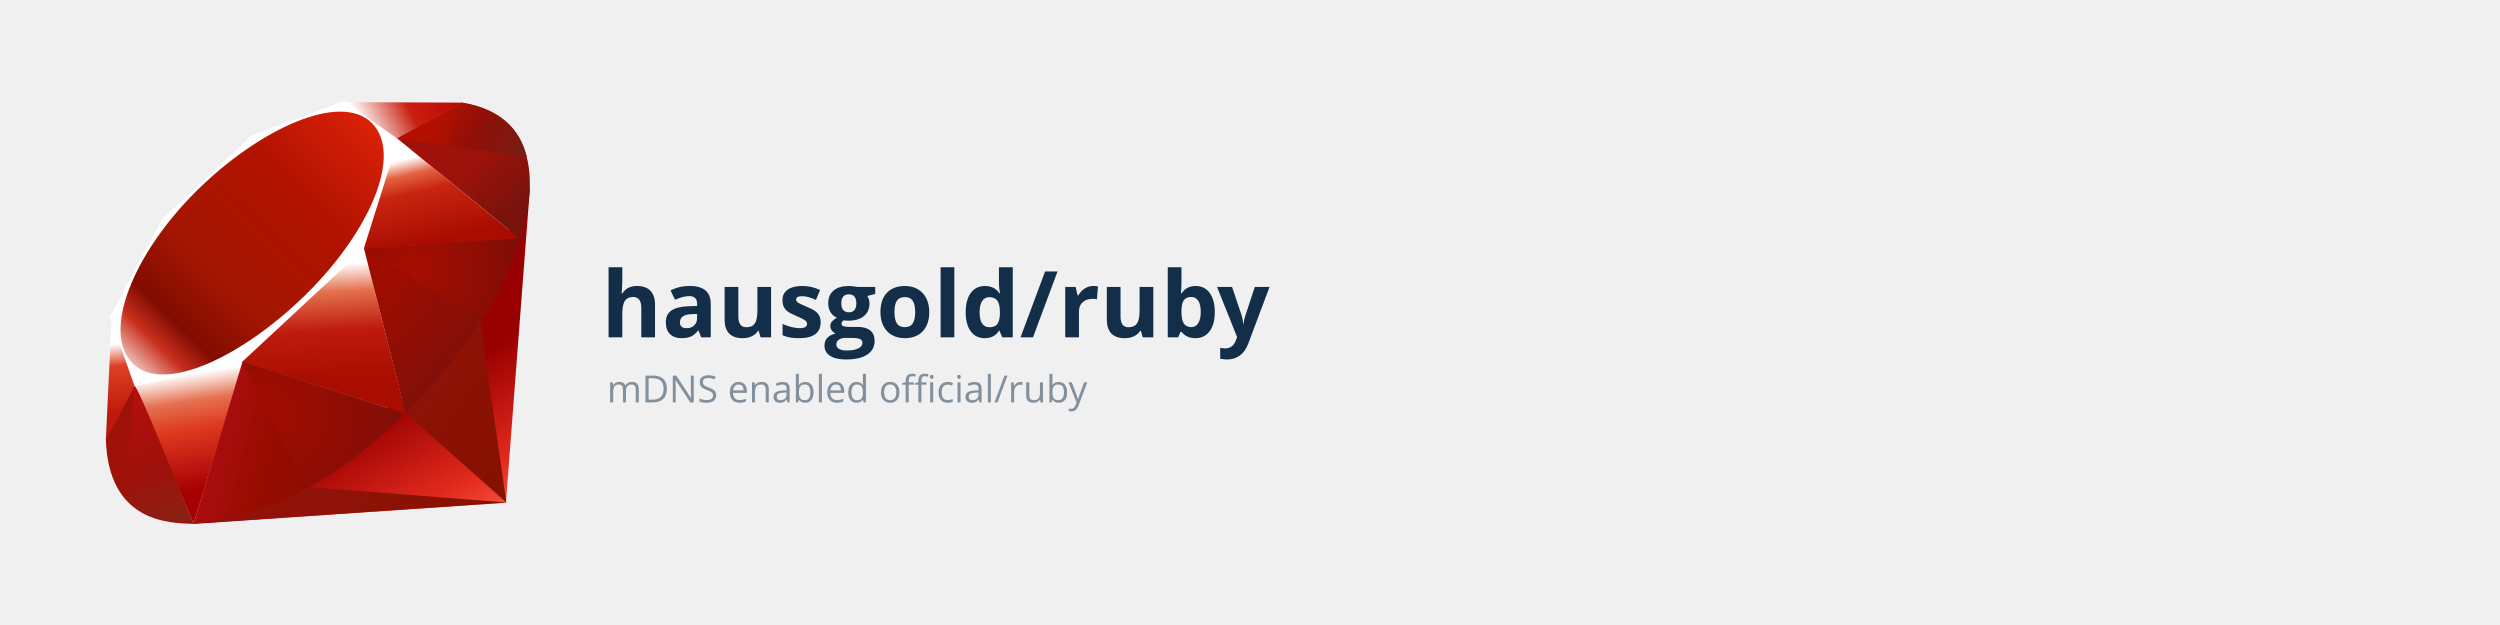
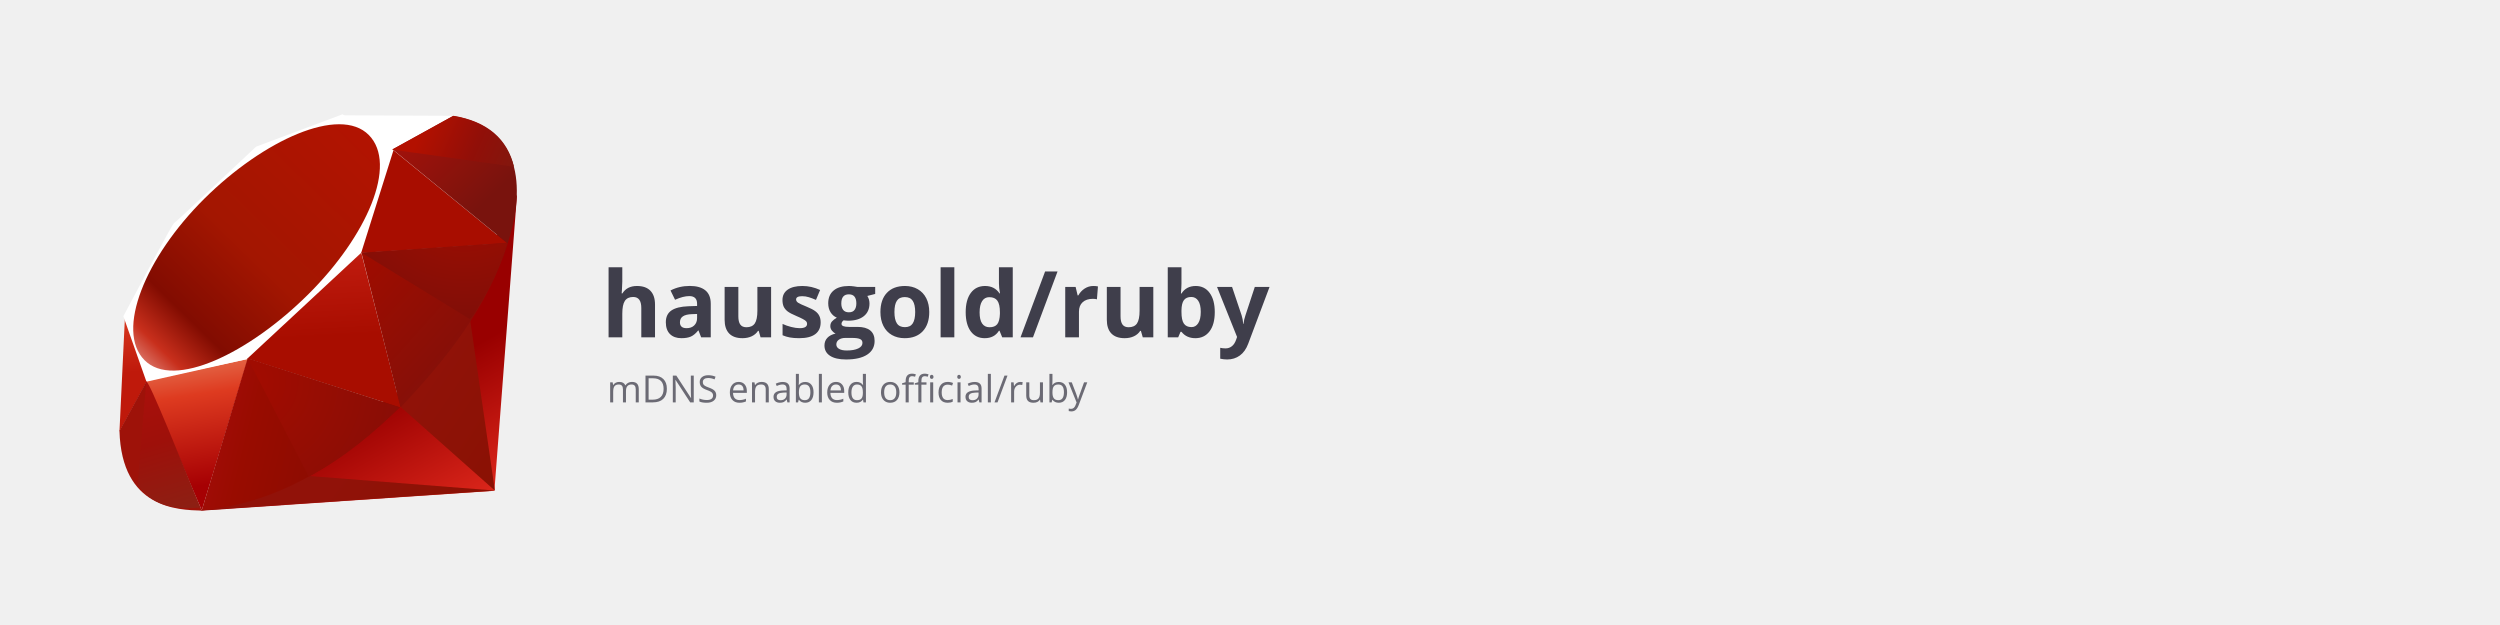
- <svg xmlns="http://www.w3.org/2000/svg" xmlns:xlink="http://www.w3.org/1999/xlink" version="1.1" id="Ebene_1" x="0px" y="0px" viewBox="0 0 800 200" xml:space="preserve" width="800" height="200">
-   <defs id="defs31">
-     <linearGradient y2="141.753" x2="132.276" y1="215.549" x1="174.074" gradientUnits="userSpaceOnUse" id="linearGradient3448" xlink:href="#XMLID_17_-9" />
+ <svg xmlns="http://www.w3.org/2000/svg" xmlns:xlink="http://www.w3.org/1999/xlink" id="hg-readme-banner-v2" viewBox="0 0 800 200" width="800" height="200" version="1.1" xml:space="preserve">
+   <defs id="defs2">
+     <linearGradient id="a" x1="112.46" y1="309.13" x2="314.5" y2="309.13" gradientUnits="userSpaceOnUse" gradientTransform="translate(-33.985 -122.816)">
+       <stop offset="0" stop-color="#1992f4" id="stop1" />
+       <stop offset="1" stop-color="#2b8af6" id="stop2" />
+     </linearGradient>
    <linearGradient id="XMLID_17_-9" gradientUnits="userSpaceOnUse" x1="174.074" y1="215.549" x2="132.276" y2="141.753">
      <stop offset="0" style="stop-color:#FB7655" id="stop3272-4" />
      <stop offset="0" style="stop-color:#FB7655" id="stop3274-5" />
      <stop offset="0.41" style="stop-color:#E42B1E" id="stop3276-1" />
      <stop offset="0.99" style="stop-color:#990000" id="stop3278-0" />
      <stop offset="1" style="stop-color:#990000" id="stop3280-3" />
    </linearGradient>
-     <linearGradient id="XMLID_18_-7" gradientUnits="userSpaceOnUse" x1="194.895" y1="153.558" x2="141.028" y2="117.409">
+     <linearGradient id="XMLID_18_-7" gradientUnits="userSpaceOnUse" x1="194.895" y1="153.558" x2="141.028" y2="117.409" gradientTransform="matrix(1.557363,0,0,1.557363,-51.8512,-93.99699)">
      <stop offset="0" style="stop-color:#871101" id="stop3285-8" />
      <stop offset="0" style="stop-color:#871101" id="stop3287-8" />
      <stop offset="0.99" style="stop-color:#911209" id="stop3289-6" />
      <stop offset="1" style="stop-color:#911209" id="stop3291-0" />
    </linearGradient>
-     <linearGradient id="XMLID_19_-4" gradientUnits="userSpaceOnUse" x1="151.795" y1="217.785" x2="97.93" y2="181.638">
+     <linearGradient id="XMLID_19_-4" gradientUnits="userSpaceOnUse" x1="151.795" y1="217.785" x2="97.93" y2="181.638" gradientTransform="matrix(1.557363,0,0,1.557363,-51.8512,-93.99699)">
      <stop offset="0" style="stop-color:#871101" id="stop3296-6" />
      <stop offset="0" style="stop-color:#871101" id="stop3298-7" />
      <stop offset="0.99" style="stop-color:#911209" id="stop3300-6" />
      <stop offset="1" style="stop-color:#911209" id="stop3302-0" />
    </linearGradient>
-     <linearGradient id="XMLID_20_-9" gradientUnits="userSpaceOnUse" x1="38.696" y1="127.391" x2="47.047" y2="181.661">
+     <linearGradient id="XMLID_20_-9" gradientUnits="userSpaceOnUse" x1="38.696" y1="127.391" x2="47.047" y2="181.661" gradientTransform="matrix(1.557363,0,0,1.557363,-51.8512,-93.99699)">
      <stop offset="0" style="stop-color:#FFFFFF" id="stop3307-7" />
      <stop offset="0" style="stop-color:#FFFFFF" id="stop3309-5" />
      <stop offset="0.23" style="stop-color:#E57252" id="stop3311-9" />
      <stop offset="0.46" style="stop-color:#DE3B20" id="stop3313-7" />
      <stop offset="0.99" style="stop-color:#A60003" id="stop3315-8" />
      <stop offset="1" style="stop-color:#A60003" id="stop3317-5" />
    </linearGradient>
-     <linearGradient id="XMLID_21_-3" gradientUnits="userSpaceOnUse" x1="96.133" y1="76.715" x2="99.21" y2="132.102">
+     <linearGradient id="XMLID_21_-3" gradientUnits="userSpaceOnUse" x1="96.133" y1="76.715" x2="99.21" y2="132.102" gradientTransform="matrix(1.557363,0,0,1.557363,-51.8512,-93.99699)">
      <stop offset="0" style="stop-color:#FFFFFF" id="stop3322-3" />
      <stop offset="0" style="stop-color:#FFFFFF" id="stop3324-8" />
      <stop offset="0.23" style="stop-color:#E4714E" id="stop3326-3" />
      <stop offset="0.56" style="stop-color:#BE1A0D" id="stop3328-7" />
      <stop offset="0.99" style="stop-color:#A80D00" id="stop3330-9" />
      <stop offset="1" style="stop-color:#A80D00" id="stop3332-3" />
    </linearGradient>
-     <linearGradient id="XMLID_22_-7" gradientUnits="userSpaceOnUse" x1="147.103" y1="25.521" x2="156.314" y2="65.216">
+     <linearGradient id="XMLID_22_-7" gradientUnits="userSpaceOnUse" x1="147.103" y1="25.521" x2="156.314" y2="65.216" gradientTransform="matrix(1.557363,0,0,1.557363,-51.8512,-93.99699)">
      <stop offset="0" style="stop-color:#FFFFFF" id="stop3337-8" />
      <stop offset="0" style="stop-color:#FFFFFF" id="stop3339-7" />
      <stop offset="0.18" style="stop-color:#E46342" id="stop3341-4" />
      <stop offset="0.4" style="stop-color:#C82410" id="stop3343-1" />
      <stop offset="0.99" style="stop-color:#A80D00" id="stop3345-9" />
      <stop offset="1" style="stop-color:#A80D00" id="stop3347-0" />
    </linearGradient>
-     <linearGradient id="XMLID_23_-9" gradientUnits="userSpaceOnUse" x1="118.976" y1="11.541" x2="158.669" y2="-8.305">
+     <linearGradient id="XMLID_23_-9" gradientUnits="userSpaceOnUse" x1="118.976" y1="11.541" x2="158.669" y2="-8.305" gradientTransform="matrix(1.557363,0,0,1.557363,-51.8512,-93.99699)">
      <stop offset="0" style="stop-color:#FFFFFF" id="stop3352-8" />
      <stop offset="0" style="stop-color:#FFFFFF" id="stop3354-8" />
      <stop offset="0.54" style="stop-color:#C81F11" id="stop3356-5" />
      <stop offset="0.99" style="stop-color:#BF0905" id="stop3358-8" />
      <stop offset="1" style="stop-color:#BF0905" id="stop3360-4" />
    </linearGradient>
-     <linearGradient id="XMLID_24_-3" gradientUnits="userSpaceOnUse" x1="3.903" y1="113.555" x2="7.17" y2="146.263">
+     <linearGradient id="XMLID_24_-3" gradientUnits="userSpaceOnUse" x1="3.903" y1="113.555" x2="7.17" y2="146.263" gradientTransform="matrix(1.557363,0,0,1.557363,-51.8512,-93.99699)">
      <stop offset="0" style="stop-color:#FFFFFF" id="stop3365-7" />
      <stop offset="0" style="stop-color:#FFFFFF" id="stop3367-1" />
      <stop offset="0.31" style="stop-color:#DE4024" id="stop3369-3" />
      <stop offset="0.99" style="stop-color:#BF190B" id="stop3371-8" />
      <stop offset="1" style="stop-color:#BF190B" id="stop3373-0" />
    </linearGradient>
-     <linearGradient id="XMLID_25_-9" gradientUnits="userSpaceOnUse" x1="-18.556" y1="155.105" x2="135.015" y2="-2.809" gradientTransform="translate(-208.9412,-12.91952)">
+     <linearGradient id="XMLID_25_-9" gradientUnits="userSpaceOnUse" x1="-18.556" y1="155.105" x2="135.015" y2="-2.809" gradientTransform="matrix(1.557363,0,0,1.557363,-51.8512,-93.99699)">
      <stop offset="0" style="stop-color:#BD0012" id="stop3380-7" />
      <stop offset="0" style="stop-color:#BD0012" id="stop3382-9" />
      <stop offset="0.07" style="stop-color:#FFFFFF" id="stop3384-9" />
      <stop offset="0.17" style="stop-color:#FFFFFF" id="stop3386-3" />
      <stop offset="0.27" style="stop-color:#C82F1C" id="stop3388-2" />
      <stop offset="0.33" style="stop-color:#820C01" id="stop3390-4" />
      <stop offset="0.46" style="stop-color:#A31601" id="stop3392-3" />
      <stop offset="0.72" style="stop-color:#B31301" id="stop3394-7" />
      <stop offset="0.99" style="stop-color:#E82609" id="stop3396-1" />
      <stop offset="1" style="stop-color:#E82609" id="stop3398-2" />
    </linearGradient>
-     <linearGradient id="XMLID_26_-2" gradientUnits="userSpaceOnUse" x1="99.075" y1="171.033" x2="52.818" y2="159.617" gradientTransform="translate(-208.9412,-12.91952)">
+     <linearGradient id="XMLID_26_-2" gradientUnits="userSpaceOnUse" x1="99.075" y1="171.033" x2="52.818" y2="159.617" gradientTransform="matrix(1.557363,0,0,1.557363,-51.8512,-93.99699)">
      <stop offset="0" style="stop-color:#8C0C01" id="stop3403-0" />
      <stop offset="0" style="stop-color:#8C0C01" id="stop3405-2" />
      <stop offset="0.54" style="stop-color:#990C00" id="stop3407-1" />
      <stop offset="0.99" style="stop-color:#A80D0E" id="stop3409-7" />
      <stop offset="1" style="stop-color:#A80D0E" id="stop3411-5" />
    </linearGradient>
-     <linearGradient id="XMLID_27_-1" gradientUnits="userSpaceOnUse" x1="178.526" y1="115.515" x2="137.433" y2="78.684" gradientTransform="translate(-208.9412,-12.91952)">
+     <linearGradient id="XMLID_27_-1" gradientUnits="userSpaceOnUse" x1="178.526" y1="115.515" x2="137.433" y2="78.684" gradientTransform="matrix(1.557363,0,0,1.557363,-51.8512,-93.99699)">
      <stop offset="0" style="stop-color:#7E110B" id="stop3416-7" />
      <stop offset="0" style="stop-color:#7E110B" id="stop3418-4" />
      <stop offset="0.99" style="stop-color:#9E0C00" id="stop3420-1" />
      <stop offset="1" style="stop-color:#9E0C00" id="stop3422-7" />
    </linearGradient>
-     <linearGradient id="XMLID_28_-1" gradientUnits="userSpaceOnUse" x1="193.624" y1="47.937" x2="173.154" y2="26.054" gradientTransform="translate(-208.9412,-12.91952)">
+     <linearGradient id="XMLID_28_-1" gradientUnits="userSpaceOnUse" x1="193.624" y1="47.937" x2="173.154" y2="26.054" gradientTransform="matrix(1.557363,0,0,1.557363,-51.8512,-93.99699)">
      <stop offset="0" style="stop-color:#79130D" id="stop3427-1" />
      <stop offset="0" style="stop-color:#79130D" id="stop3429-1" />
      <stop offset="0.99" style="stop-color:#9E120B" id="stop3431-7" />
      <stop offset="1" style="stop-color:#9E120B" id="stop3433-0" />
    </linearGradient>
-     <radialGradient id="XMLID_29_-4" cx="143.832" cy="79.388" r="50.358" gradientUnits="userSpaceOnUse" gradientTransform="translate(-208.9412,-12.91952)">
+     <radialGradient id="XMLID_29_-4" cx="143.832" cy="79.388" r="50.358" gradientUnits="userSpaceOnUse" gradientTransform="matrix(1.557363,0,0,1.557363,-51.8512,-93.99699)">
      <stop offset="0" style="stop-color:#A80D00" id="stop3440-0" />
      <stop offset="0" style="stop-color:#A80D00" id="stop3442-8" />
      <stop offset="0.99" style="stop-color:#7E0E08" id="stop3444-5" />
      <stop offset="1" style="stop-color:#7E0E08" id="stop3446-1" />
    </radialGradient>
-     <radialGradient id="XMLID_30_-6" cx="74.092" cy="145.751" r="66.944" gradientUnits="userSpaceOnUse" gradientTransform="translate(-208.9412,-12.91952)">
+     <radialGradient id="XMLID_30_-6" cx="74.092" cy="145.751" r="66.944" gradientUnits="userSpaceOnUse" gradientTransform="matrix(1.557363,0,0,1.557363,-51.8512,-93.99699)">
      <stop offset="0" style="stop-color:#A30C00" id="stop3451-6" />
      <stop offset="0" style="stop-color:#A30C00" id="stop3453-2" />
      <stop offset="0.99" style="stop-color:#800E08" id="stop3455-1" />
      <stop offset="1" style="stop-color:#800E08" id="stop3457-9" />
    </radialGradient>
-     <linearGradient id="XMLID_31_-6" gradientUnits="userSpaceOnUse" x1="26.67" y1="197.336" x2="9.989" y2="140.742" gradientTransform="translate(-208.9412,-12.91952)">
+     <linearGradient id="XMLID_31_-6" gradientUnits="userSpaceOnUse" x1="26.67" y1="197.336" x2="9.989" y2="140.742" gradientTransform="matrix(1.557363,0,0,1.557363,-51.8512,-93.99699)">
      <stop offset="0" style="stop-color:#8B2114" id="stop3462-4" />
      <stop offset="0" style="stop-color:#8B2114" id="stop3464-8" />
      <stop offset="0.43" style="stop-color:#9E100A" id="stop3466-0" />
      <stop offset="0.99" style="stop-color:#B3100C" id="stop3468-8" />
      <stop offset="1" style="stop-color:#B3100C" id="stop3470-1" />
    </linearGradient>
-     <linearGradient id="XMLID_32_-0" gradientUnits="userSpaceOnUse" x1="154.641" y1="9.798" x2="192.039" y2="26.306" gradientTransform="translate(-208.9412,-12.91952)">
+     <linearGradient id="XMLID_32_-0" gradientUnits="userSpaceOnUse" x1="154.641" y1="9.798" x2="192.039" y2="26.306" gradientTransform="matrix(1.557363,0,0,1.557363,-51.8512,-93.99699)">
      <stop offset="0" style="stop-color:#B31000" id="stop3475-2" />
      <stop offset="0" style="stop-color:#B31000" id="stop3477-2" />
      <stop offset="0.44" style="stop-color:#910F08" id="stop3479-9" />
      <stop offset="0.99" style="stop-color:#791C12" id="stop3481-7" />
      <stop offset="1" style="stop-color:#791C12" id="stop3483-5" />
    </linearGradient>
+     <linearGradient y2="141.753" x2="132.276" y1="215.549" x1="174.074" gradientUnits="userSpaceOnUse" id="linearGradient3448" xlink:href="#XMLID_17_-9" gradientTransform="matrix(1.557363,0,0,1.557363,-51.8512,-93.99699)" />
  </defs>
-   <style type="text/css" id="style2">
-     .st0{fill-rule:evenodd;clip-rule:evenodd;fill:#E73E11;}
-     .st1{fill-rule:evenodd;clip-rule:evenodd;fill:#0371B9;}
-     .st2{fill:#132E48;}
-     .st3{font-family:'OpenSans-Bold';}
-     .st4{font-size:29.517px;}
-     .st5{fill-rule:evenodd;clip-rule:evenodd;fill:none;}
-     .st6{opacity:0.5;fill:#132E48;}
-     .st7{font-family:'OpenSans';}
-     .st8{font-size:12px;}
- </style>
-   <text class="st2 st3 st4" id="text10" style="font-style:normal;font-variant:normal;font-weight:bold;font-stretch:normal;font-size:29.517px;font-family:'Open Sans', sans-serif;-inkscape-font-specification:'OpenSans-Bold, Bold';font-variant-ligatures:normal;font-variant-caps:normal;font-variant-numeric:normal;font-feature-settings:normal;text-align:start;writing-mode:lr-tb;text-anchor:start;fill:#132e48" x="192.432" y="107.939">hausgold/ruby</text>
-   <rect x="194.24" y="119.6" class="st5" width="314.5" height="24" id="rect12" style="clip-rule:evenodd;fill:none;fill-rule:evenodd" />
-   <text class="st6 st7 st8" id="text14" style="font-style:normal;font-variant:normal;font-weight:normal;font-stretch:normal;font-size:12px;font-family:'Open Sans', sans-serif;-inkscape-font-specification:'Open Sans, sans-serif, Normal';font-variant-ligatures:normal;font-variant-caps:normal;font-variant-numeric:normal;font-feature-settings:normal;text-align:start;writing-mode:lr-tb;text-anchor:start;opacity:0.5;fill:#132e48" x="194.217" y="128.757">mDNS enabled official/ruby</text>
-   <g id="g1082" transform="matrix(0.6851494,0,0,0.6851494,177.0244,41.16589)">
-     <polygon transform="translate(-208.9412,-12.91952)" id="polygon3282" points="40.38,197.58 186.849,187.641 198.13,39.95 153.5,130.41 " style="clip-rule:evenodd;fill:url(#linearGradient3448);fill-rule:evenodd" />
-     <polygon transform="translate(-208.9412,-12.91952)" id="polygon3293" points="187.089,187.54 174.5,100.65 140.209,145.93 " style="clip-rule:evenodd;fill:url(#XMLID_18_-7);fill-rule:evenodd" />
-     <polygon transform="translate(-208.9412,-12.91952)" id="polygon3304" points="187.259,187.54 95.03,180.3 40.87,197.391 " style="clip-rule:evenodd;fill:url(#XMLID_19_-4);fill-rule:evenodd" />
-     <polygon transform="translate(-208.9412,-12.91952)" id="polygon3319" points="41,197.41 64.04,121.93 13.34,132.771 " style="clip-rule:evenodd;fill:url(#XMLID_20_-9);fill-rule:evenodd" />
-     <polygon transform="translate(-208.9412,-12.91952)" id="polygon3334" points="140.2,146.18 119,63.14 58.33,120.01 " style="clip-rule:evenodd;fill:url(#XMLID_21_-3);fill-rule:evenodd" />
-     <polygon transform="translate(-208.9412,-12.91952)" id="polygon3349" points="193.32,64.31 135.97,17.47 120,69.1 " style="clip-rule:evenodd;fill:url(#XMLID_22_-7);fill-rule:evenodd" />
-     <polygon transform="translate(-208.9412,-12.91952)" id="polygon3362" points="166.5,0.77 132.77,19.41 111.49,0.52 " style="clip-rule:evenodd;fill:url(#XMLID_23_-9);fill-rule:evenodd" />
-     <polygon transform="translate(-208.9412,-12.91952)" id="polygon3375" points="0,158.09 14.13,132.32 2.7,101.62 " style="clip-rule:evenodd;fill:url(#XMLID_24_-3);fill-rule:evenodd" />
-     <path id="path3377" d="m -207.001,87.73 11.5,32.62 49.97,-11.211 57.05,-53.02 16.1,-51.139 -25.351,-17.9 -43.1,16.13 c -13.579,12.63 -39.929,37.62 -40.879,38.09 -0.94,0.48 -17.4,31.59 -25.29,46.43 z" style="clip-rule:evenodd;fill:#ffffff;fill-rule:evenodd" />
-     <path id="path3400" d="m -166.621,29.13 c 29.43,-29.18 67.37,-46.42 81.93,-31.73 14.551,14.69 -0.88,50.39 -30.31,79.56 -29.43,29.17 -66.9,47.36 -81.45,32.67 -14.56,-14.68 0.4,-51.33 29.83,-80.5 z" style="clip-rule:evenodd;fill:url(#XMLID_25_-9);fill-rule:evenodd" />
-     <path id="path3413" d="m -167.941,184.46 22.86,-75.72 75.92,24.39 c -27.45,25.74 -57.98,47.5 -98.78,51.33 z" style="clip-rule:evenodd;fill:url(#XMLID_26_-2);fill-rule:evenodd" />
-     <path id="path3424" d="m -88.381,55.97 19.49,77.2 c 22.93,-24.11 43.51,-50.03 53.589,-82.09 z" style="clip-rule:evenodd;fill:url(#XMLID_27_-1);fill-rule:evenodd" />
-     <path id="path3435" d="m -15.501,51.47 c 7.8,-23.54 9.6,-57.31 -27.181,-63.58 l -30.18,16.67 z" style="clip-rule:evenodd;fill:url(#XMLID_28_-1);fill-rule:evenodd" />
-     <path id="path3437" d="m -208.941,144.83 c 1.08,38.851 29.11,39.43 41.05,39.771 l -27.58,-64.411 z" style="clip-rule:evenodd;fill:#9e1209;fill-rule:evenodd" />
-     <path id="path3448" d="m -88.272,56.09 c 17.62,10.83 53.131,32.58 53.851,32.98 1.119,0.63 15.31,-23.93 18.53,-37.81 z" style="clip-rule:evenodd;fill:url(#XMLID_29_-4);fill-rule:evenodd" />
-     <path id="path3459" d="m -145.111,108.74 30.56,58.96 c 18.07,-9.8 32.22,-21.74 45.18,-34.53 z" style="clip-rule:evenodd;fill:url(#XMLID_30_-6);fill-rule:evenodd" />
-     <path id="path3472" d="m -195.591,120.27 -4.33,51.56 c 8.17,11.16 19.41,12.13 31.2,11.26 -8.53,-21.23 -25.57,-63.68 -26.87,-62.82 z" style="clip-rule:evenodd;fill:url(#XMLID_31_-6);fill-rule:evenodd" />
-     <path id="path3485" d="m -73.041,4.69 60.71,8.52 c -3.24,-13.73 -13.19,-22.59 -30.15,-25.36 z" style="clip-rule:evenodd;fill:url(#XMLID_32_-0);fill-rule:evenodd" />
+   <style id="style2">.st3{font-family:'OpenSans-Bold'}.st4{font-size:29.517px}.st5{fill-rule:evenodd;clip-rule:evenodd;fill:none}.st7{font-family:'OpenSans'}.st8{font-size:12px}@media (prefers-color-scheme:dark){text{fill:#f0f6fc!important}}</style>
+   <text y="107.939" x="192.432" style="font-family:'Open Sans', sans-serif;-inkscape-font-specification:'OpenSans-Bold, Bold';font-variant-ligatures:normal;font-variant-caps:normal;font-variant-numeric:normal;font-feature-settings:normal;text-align:start" class="st3 st4" font-weight="700" font-size="29.517" font-family="'Open Sans',sans-serif" fill="#3f3e4b" id="text2">hausgold/ruby</text>
+   <path class="st5" clip-rule="evenodd" fill="none" fill-rule="evenodd" d="M194.24 119.6h314.5v24h-314.5z" id="path2" />
+   <text y="128.757" x="194.217" style="font-family:'Open Sans', sans-serif;-inkscape-font-specification:'Open Sans, sans-serif, Normal';font-variant-ligatures:normal;font-variant-caps:normal;font-variant-numeric:normal;font-feature-settings:normal;text-align:start" class="st7 st8" font-weight="400" font-size="12" font-family="'Open Sans',sans-serif" opacity=".75" fill="#3f3e4b" id="text3">mDNS enabled official/ruby</text>
+   <g id="g9" transform="matrix(0.6421111,0,0,0.6421111,35.06041,51.84234)">
+     <g id="g8">
+       <g id="g7">
+         <g id="g6">
+           <g style="overflow:visible" id="g5" transform="translate(4.935,-23.79)">
+             <polygon style="fill:url(#linearGradient3448);fill-rule:evenodd" clip-rule="evenodd" points="198.13,39.95 153.5,130.41 40.38,197.58 186.849,187.641 " id="polygon3282" />
+             <polygon style="fill:url(#XMLID_18_-7);fill-rule:evenodd" clip-rule="evenodd" points="174.5,100.65 140.209,145.93 187.089,187.54 " id="polygon3293" />
+             <polygon style="fill:url(#XMLID_19_-4);fill-rule:evenodd" clip-rule="evenodd" points="95.03,180.3 40.87,197.391 187.259,187.54 " id="polygon3304" />
+             <polygon style="fill:url(#XMLID_20_-9);fill-rule:evenodd" clip-rule="evenodd" points="64.04,121.93 13.34,132.771 41,197.41 " id="polygon3319" />
+             <polygon style="fill:url(#XMLID_21_-3);fill-rule:evenodd" clip-rule="evenodd" points="119,63.14 58.33,120.01 140.2,146.18 " id="polygon3334" />
+             <polygon style="fill:url(#XMLID_22_-7);fill-rule:evenodd" clip-rule="evenodd" points="135.97,17.47 120,69.1 193.32,64.31 " id="polygon3349" />
+             <polygon style="fill:url(#XMLID_23_-9);fill-rule:evenodd" clip-rule="evenodd" points="132.77,19.41 111.49,0.52 166.5,0.77 " id="polygon3362" />
+             <polygon style="fill:url(#XMLID_24_-3);fill-rule:evenodd" clip-rule="evenodd" points="14.13,132.32 2.7,101.62 0,158.09 " id="polygon3375" />
+             <path style="fill:#ffffff;fill-rule:evenodd" clip-rule="evenodd" d="m 1.94,100.65 11.5,32.62 49.97,-11.211 57.05,-53.02 L 136.56,17.9 111.209,0 68.109,16.13 C 54.53,28.76 28.18,53.75 27.23,54.22 26.29,54.7 9.83,85.81 1.94,100.65 Z" id="path3377" />
+             <path style="fill:url(#XMLID_25_-9);fill-rule:evenodd" clip-rule="evenodd" d="m 42.32,42.05 c 29.43,-29.18 67.37,-46.42 81.93,-31.73 14.551,14.69 -0.88,50.39 -30.31,79.56 -29.43,29.17 -66.9,47.36 -81.45,32.67 -14.56,-14.68 0.4,-51.33 29.83,-80.5 z" id="path3400" />
+             <path style="fill:url(#XMLID_26_-2);fill-rule:evenodd" clip-rule="evenodd" d="m 41,197.38 22.86,-75.72 75.92,24.39 C 112.33,171.79 81.8,193.55 41,197.38 Z" id="path3413" />
+             <path style="fill:url(#XMLID_27_-1);fill-rule:evenodd" clip-rule="evenodd" d="m 120.56,68.89 19.49,77.2 C 162.98,121.98 183.56,96.06 193.639,64 Z" id="path3424" />
+             <path style="fill:url(#XMLID_28_-1);fill-rule:evenodd" clip-rule="evenodd" d="m 193.44,64.39 c 7.8,-23.54 9.6,-57.31 -27.181,-63.58 l -30.18,16.67 z" id="path3435" />
+             <path style="fill:#9e1209;fill-rule:evenodd" clip-rule="evenodd" d="m 0,157.75 c 1.08,38.851 29.11,39.43 41.05,39.771 L 13.47,133.11 Z" id="path3437" />
+             <path style="fill:url(#XMLID_29_-4);fill-rule:evenodd" clip-rule="evenodd" d="m 120.669,69.01 c 17.62,10.83 53.131,32.58 53.851,32.98 1.119,0.63 15.31,-23.93 18.53,-37.81 z" id="path3448" />
+             <path style="fill:url(#XMLID_30_-6);fill-rule:evenodd" clip-rule="evenodd" d="m 63.83,121.66 30.56,58.96 c 18.07,-9.8 32.22,-21.74 45.18,-34.53 z" id="path3459" />
+             <path style="fill:url(#XMLID_31_-6);fill-rule:evenodd" clip-rule="evenodd" d="m 13.35,133.19 -4.33,51.56 c 8.17,11.16 19.41,12.13 31.2,11.26 -8.53,-21.23 -25.57,-63.68 -26.87,-62.82 z" id="path3472" />
+             <path style="fill:url(#XMLID_32_-0);fill-rule:evenodd" clip-rule="evenodd" d="m 135.9,17.61 60.71,8.52 C 193.37,12.4 183.42,3.54 166.46,0.77 Z" id="path3485" />
+           </g>
+         </g>
+       </g>
+     </g>
  </g>
</svg>
